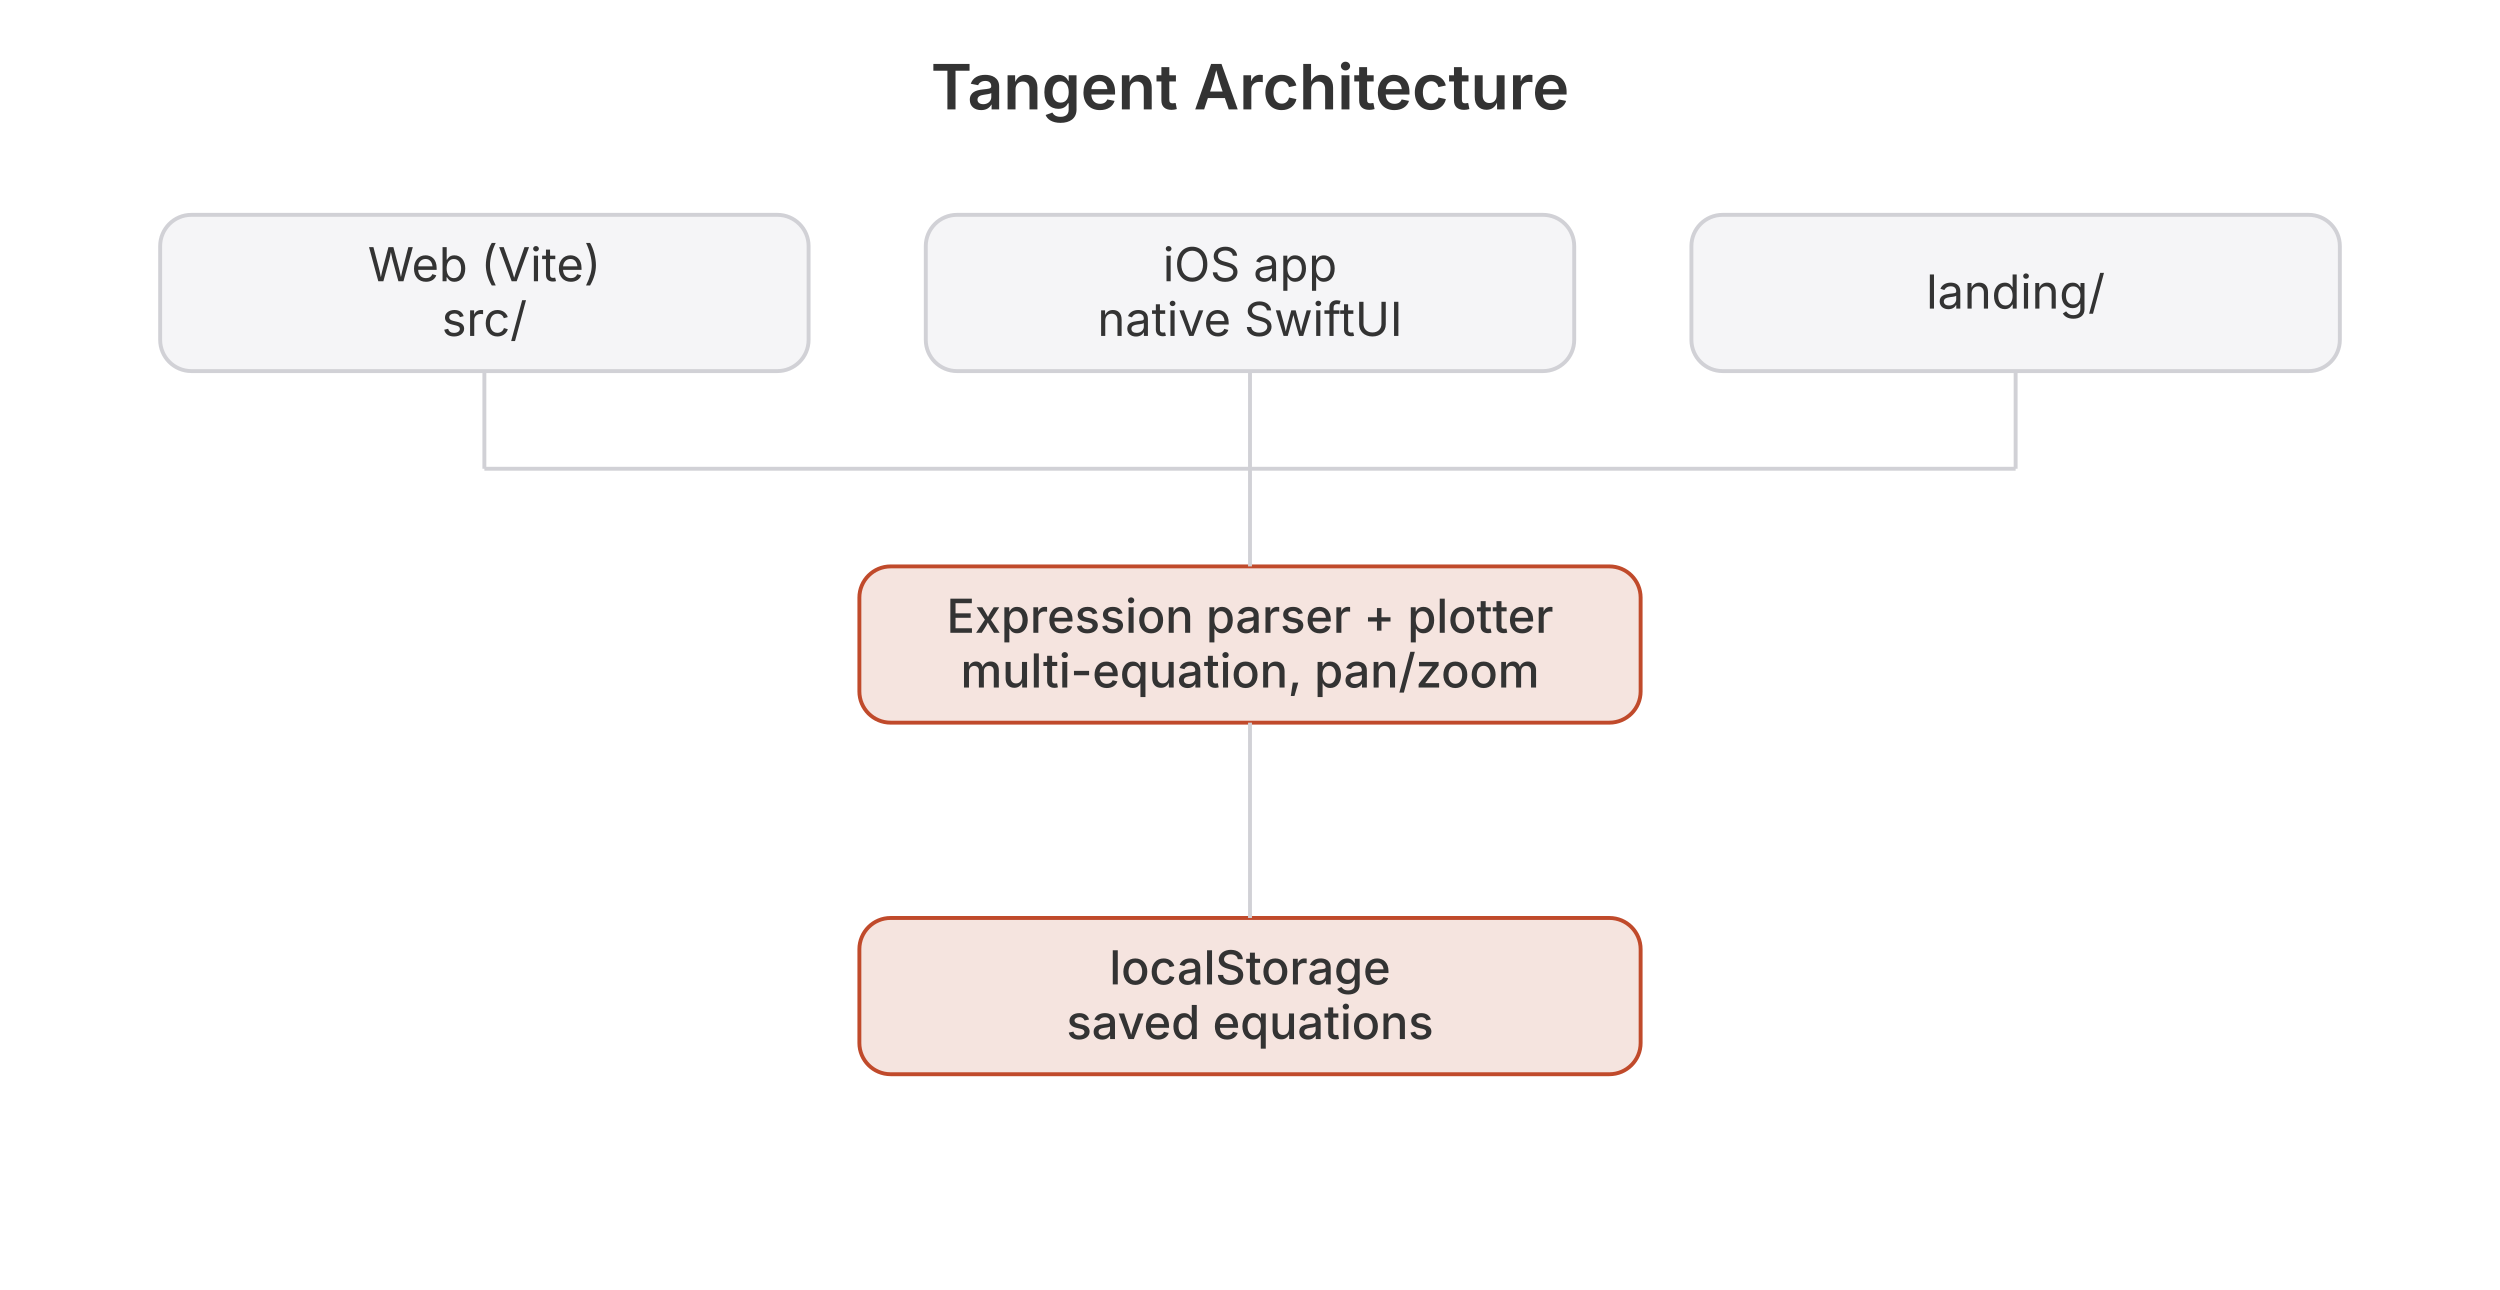
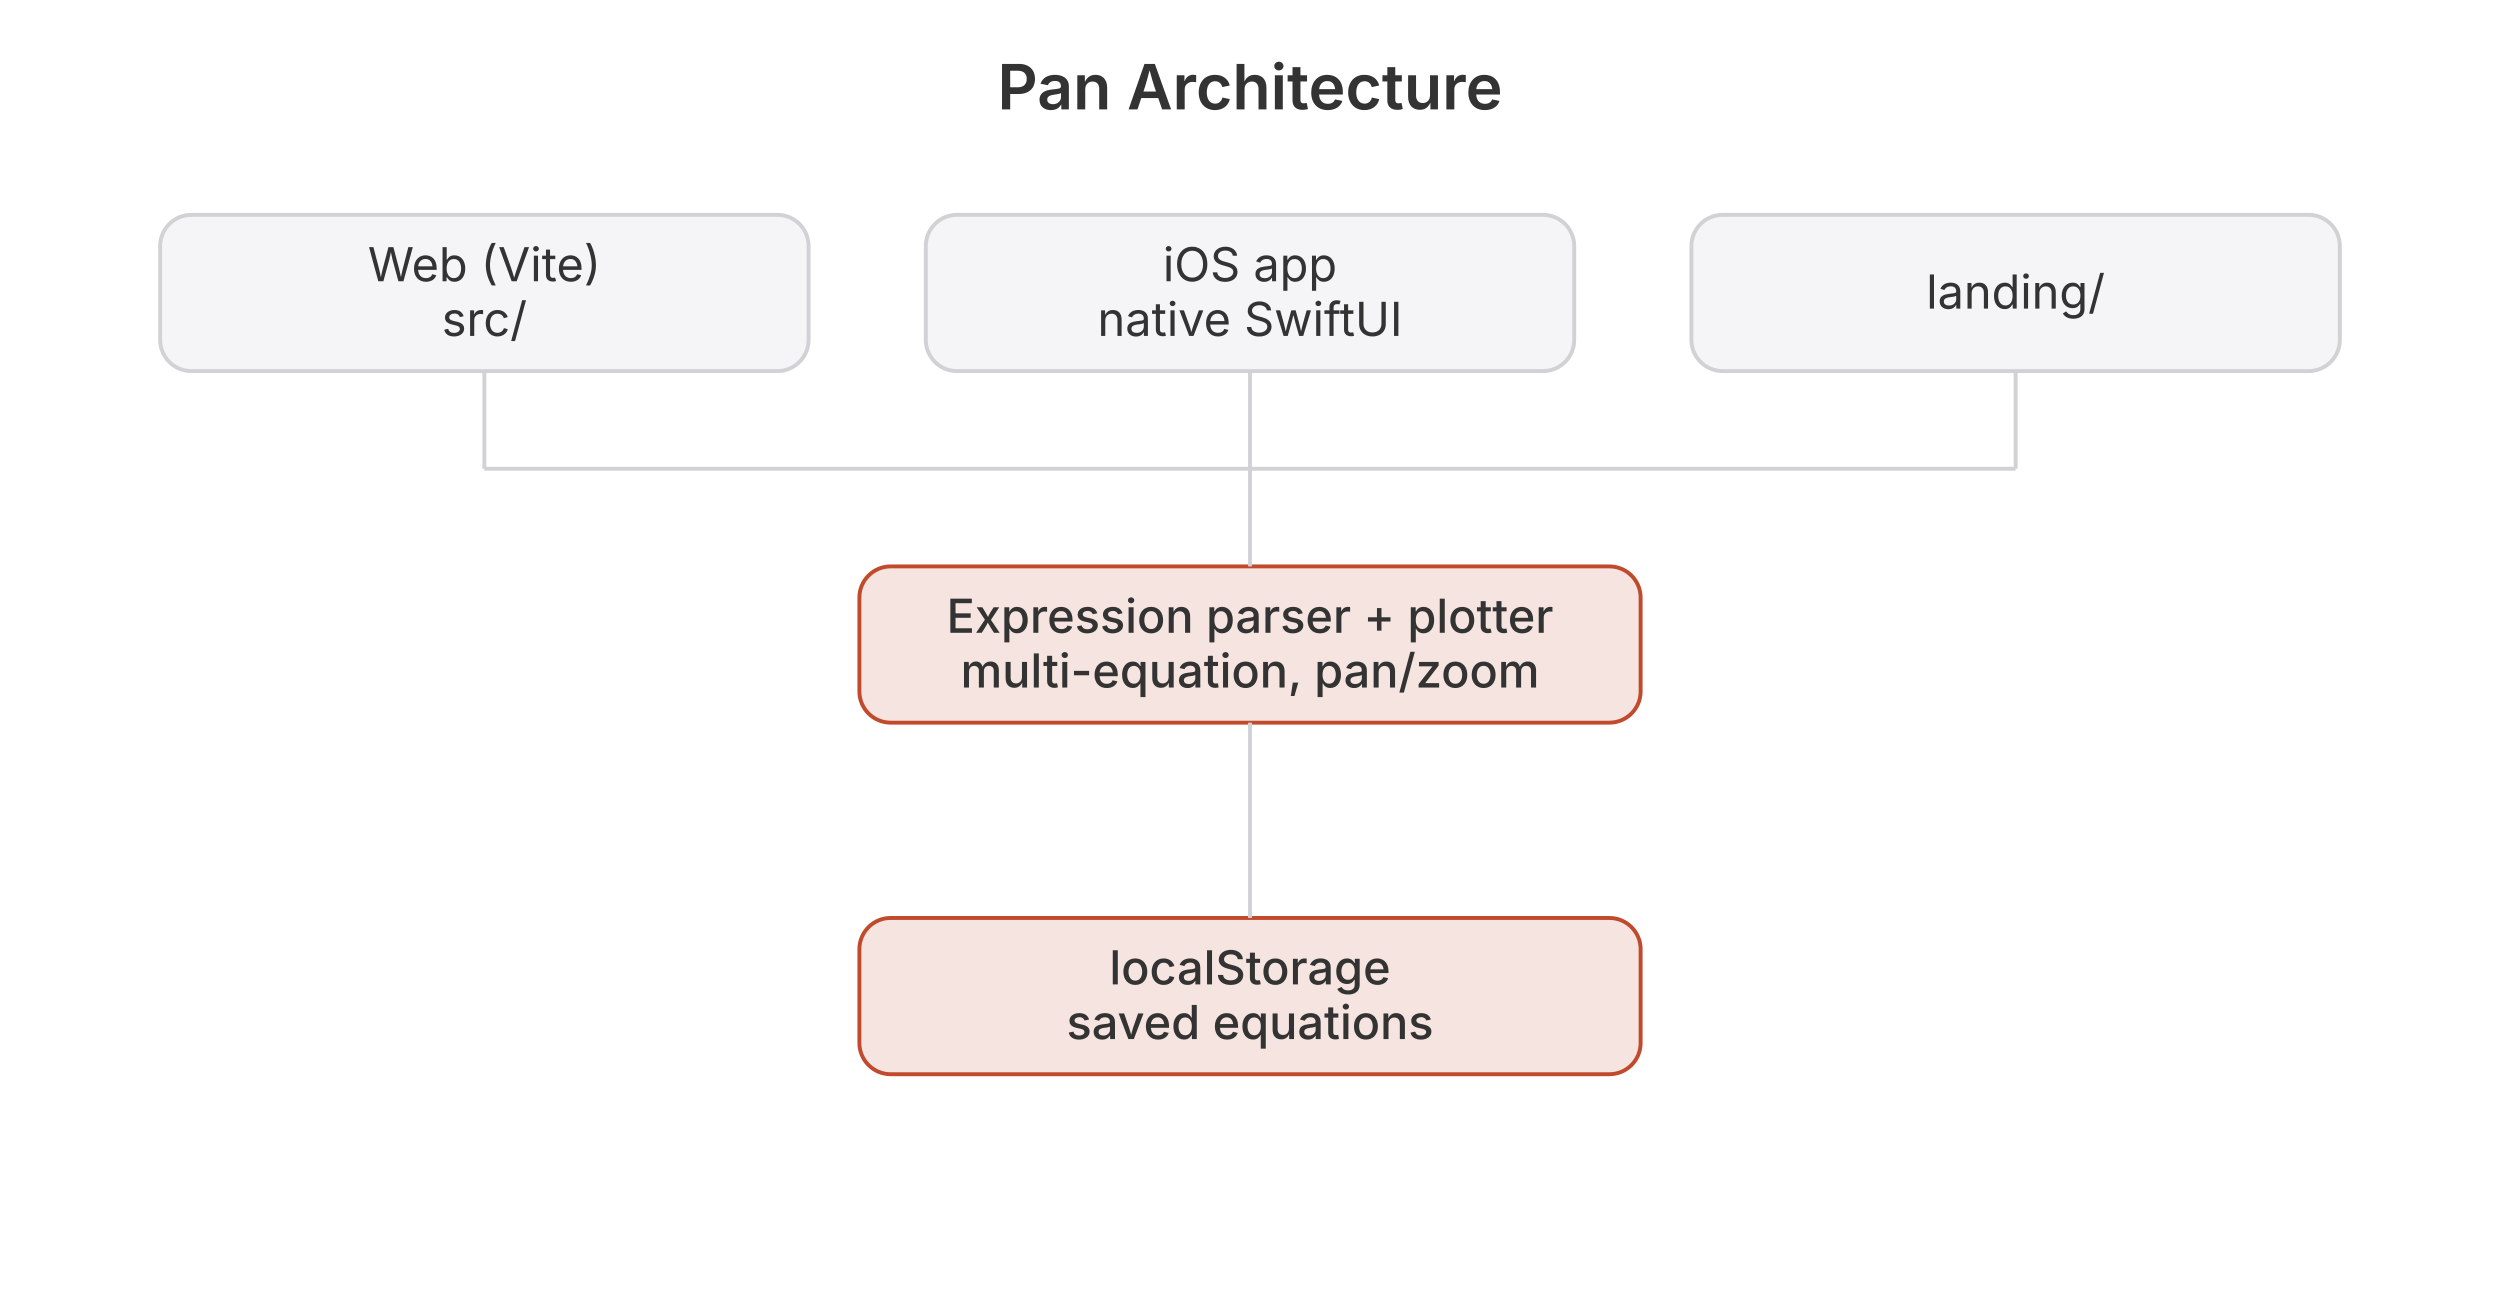
<svg xmlns="http://www.w3.org/2000/svg" width="640" height="330" style="background:#fff;font-family:-apple-system,BlinkMacSystemFont,sans-serif" viewBox="0 0 640 330">
-   <text x="320" y="28" fill="#333" font-size="16" font-weight="600" text-anchor="middle">Tangent Architecture</text>
+   <text x="320" y="28" fill="#333" font-size="16" font-weight="600" text-anchor="middle">Pan Architecture</text>
  <rect width="166" height="40" x="41" y="55" fill="#f5f5f7" stroke="#d1d1d6" rx="8" />
  <text x="124" y="72" fill="#333" font-size="12" text-anchor="middle">Web (Vite)</text>
  <text x="124" y="86" fill="#333" font-size="12" text-anchor="middle">src/</text>
  <rect width="166" height="40" x="237" y="55" fill="#f5f5f7" stroke="#d1d1d6" rx="8" />
  <text x="320" y="72" fill="#333" font-size="12" text-anchor="middle">iOS app</text>
  <text x="320" y="86" fill="#333" font-size="12" text-anchor="middle">native SwiftUI</text>
  <rect width="166" height="40" x="433" y="55" fill="#f5f5f7" stroke="#d1d1d6" rx="8" />
  <text x="516" y="79" fill="#333" font-size="12" text-anchor="middle">landing/</text>
  <rect width="200" height="40" x="220" y="145" fill="#c04a2b" fill-opacity=".15" stroke="#c04a2b" rx="8" />
  <text x="320" y="162" fill="#333" font-size="12" font-weight="500" text-anchor="middle">Expression parser + plotter</text>
  <text x="320" y="176" fill="#333" font-size="12" font-weight="500" text-anchor="middle">multi-equation, pan/zoom</text>
  <rect width="200" height="40" x="220" y="235" fill="#c04a2b" fill-opacity=".15" stroke="#c04a2b" rx="8" />
  <text x="320" y="252" fill="#333" font-size="12" font-weight="500" text-anchor="middle">localStorage</text>
  <text x="320" y="266" fill="#333" font-size="12" font-weight="500" text-anchor="middle">saved equations</text>
  <path stroke="#d1d1d6" fill="none" d="M124 95v25M320 95v25M516 95v25M124 120H516M320 120V145M320 185V235" />
</svg>
